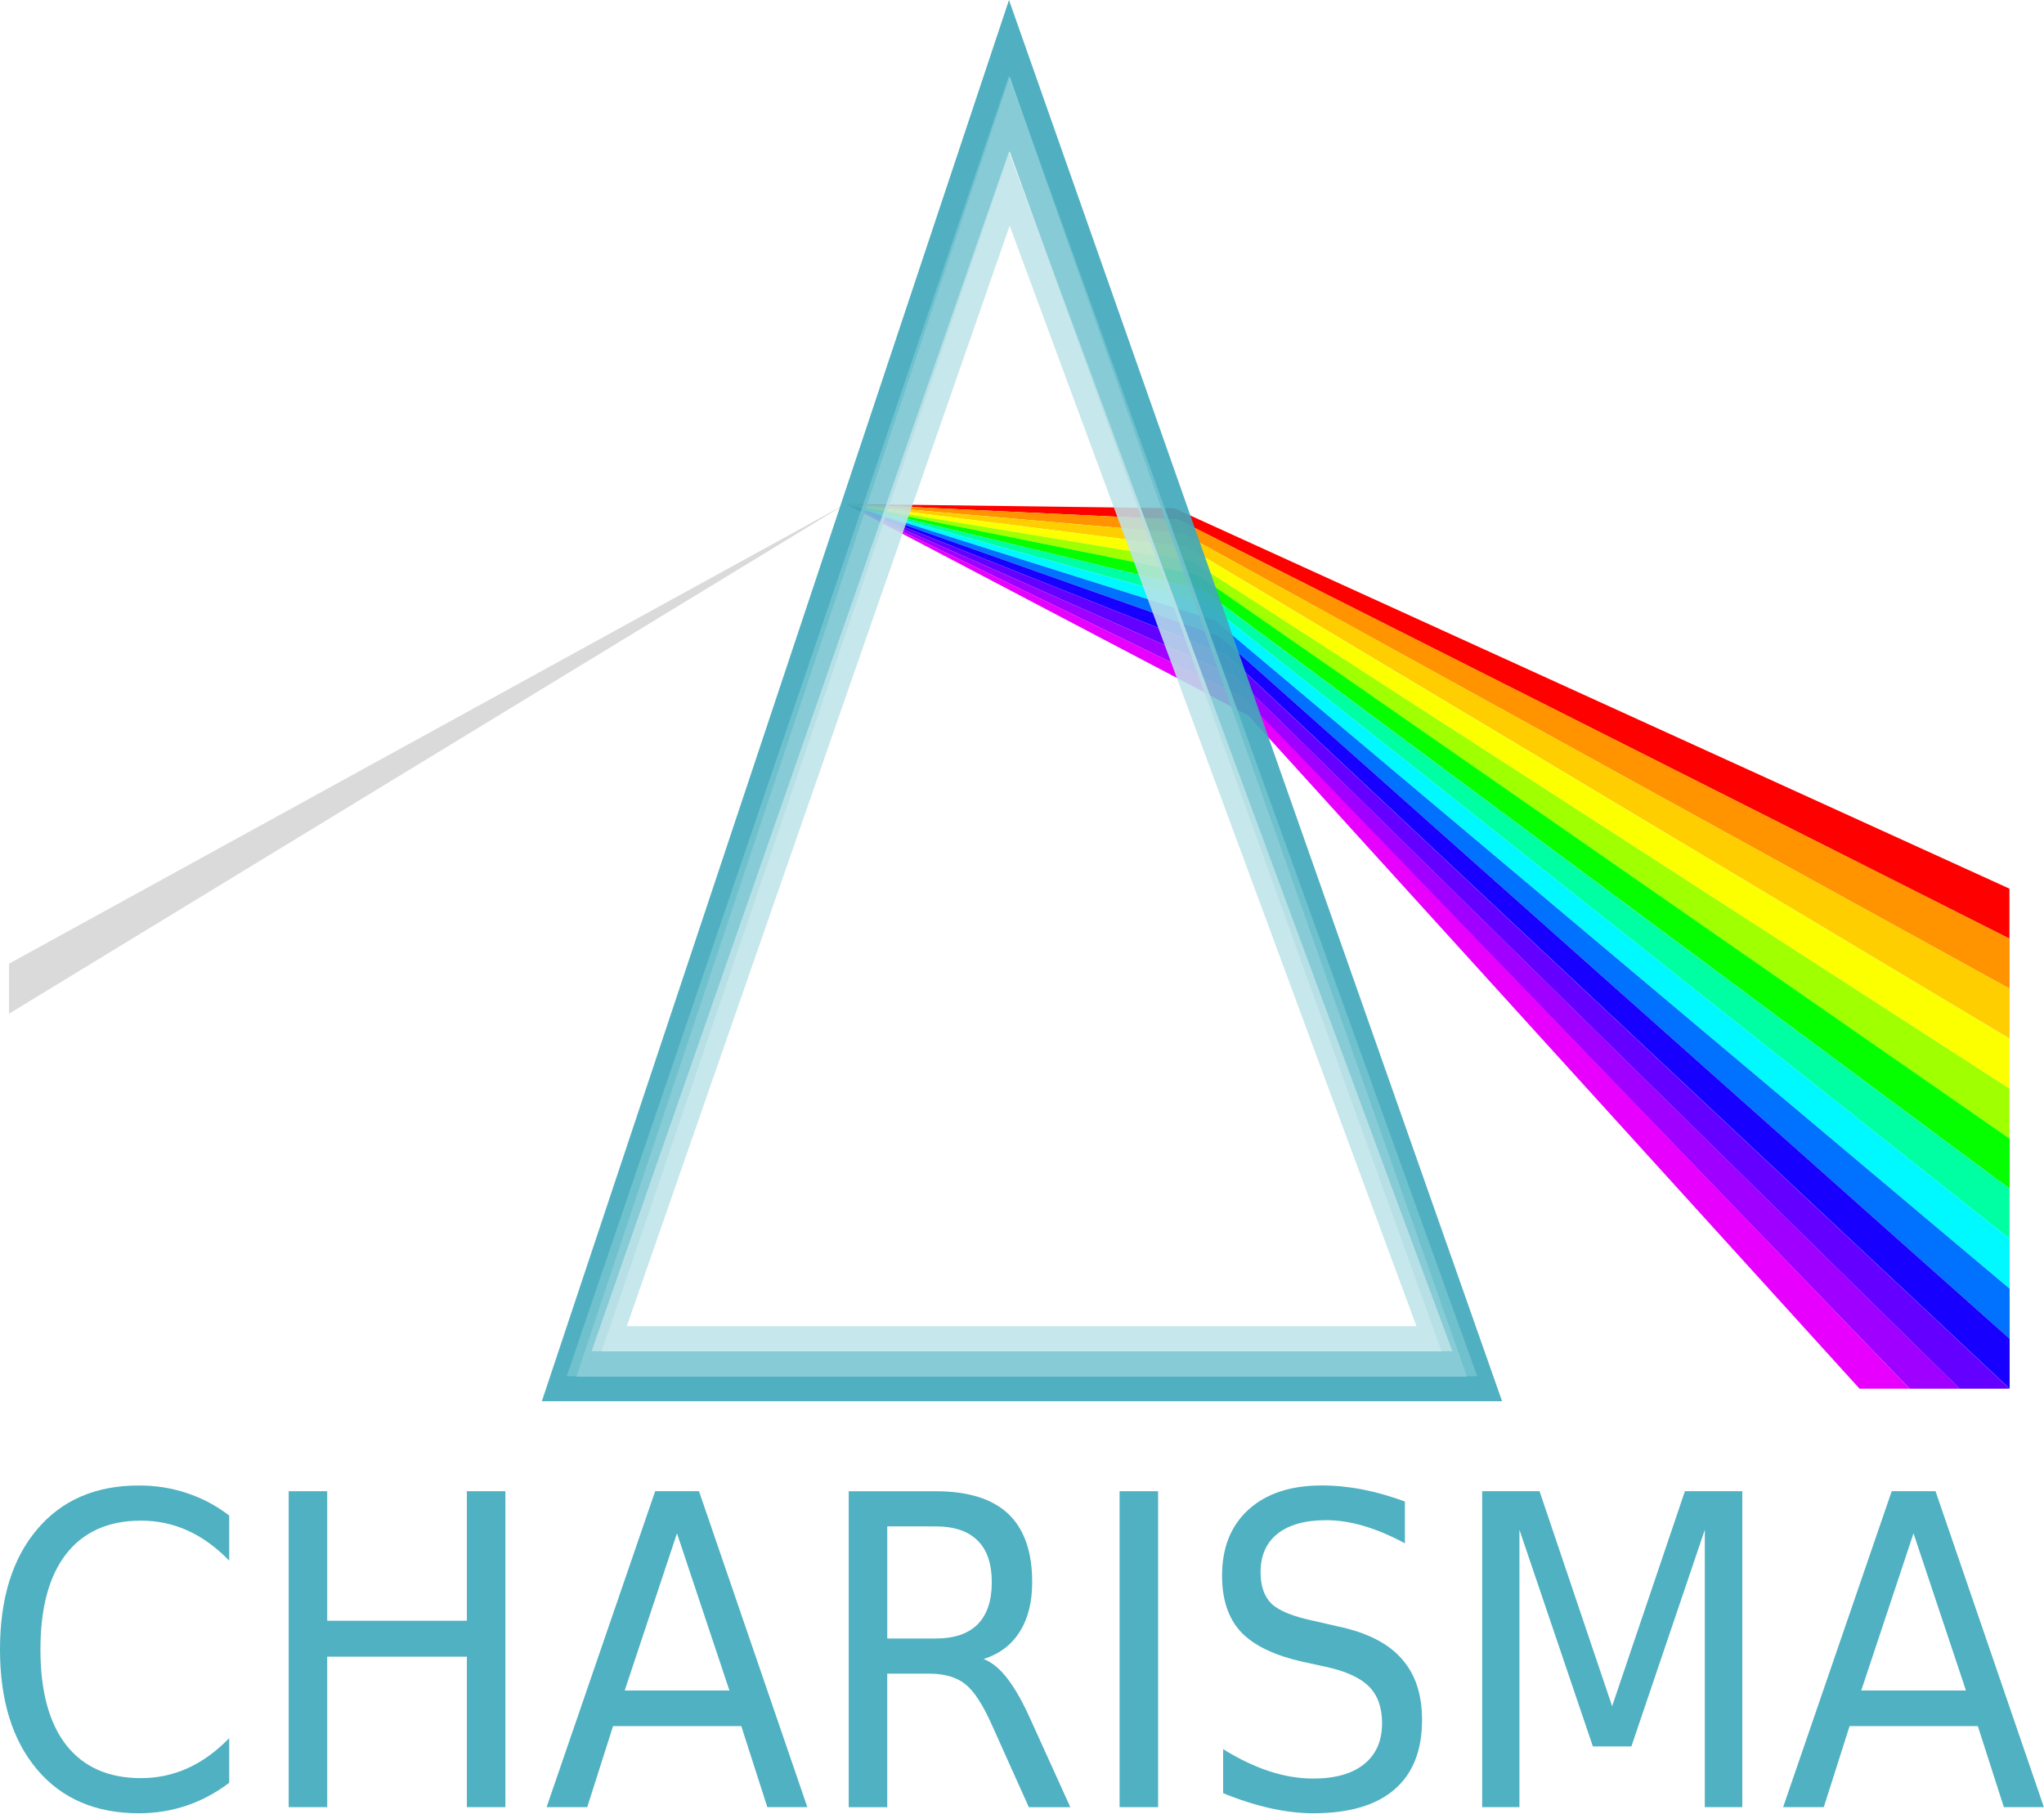
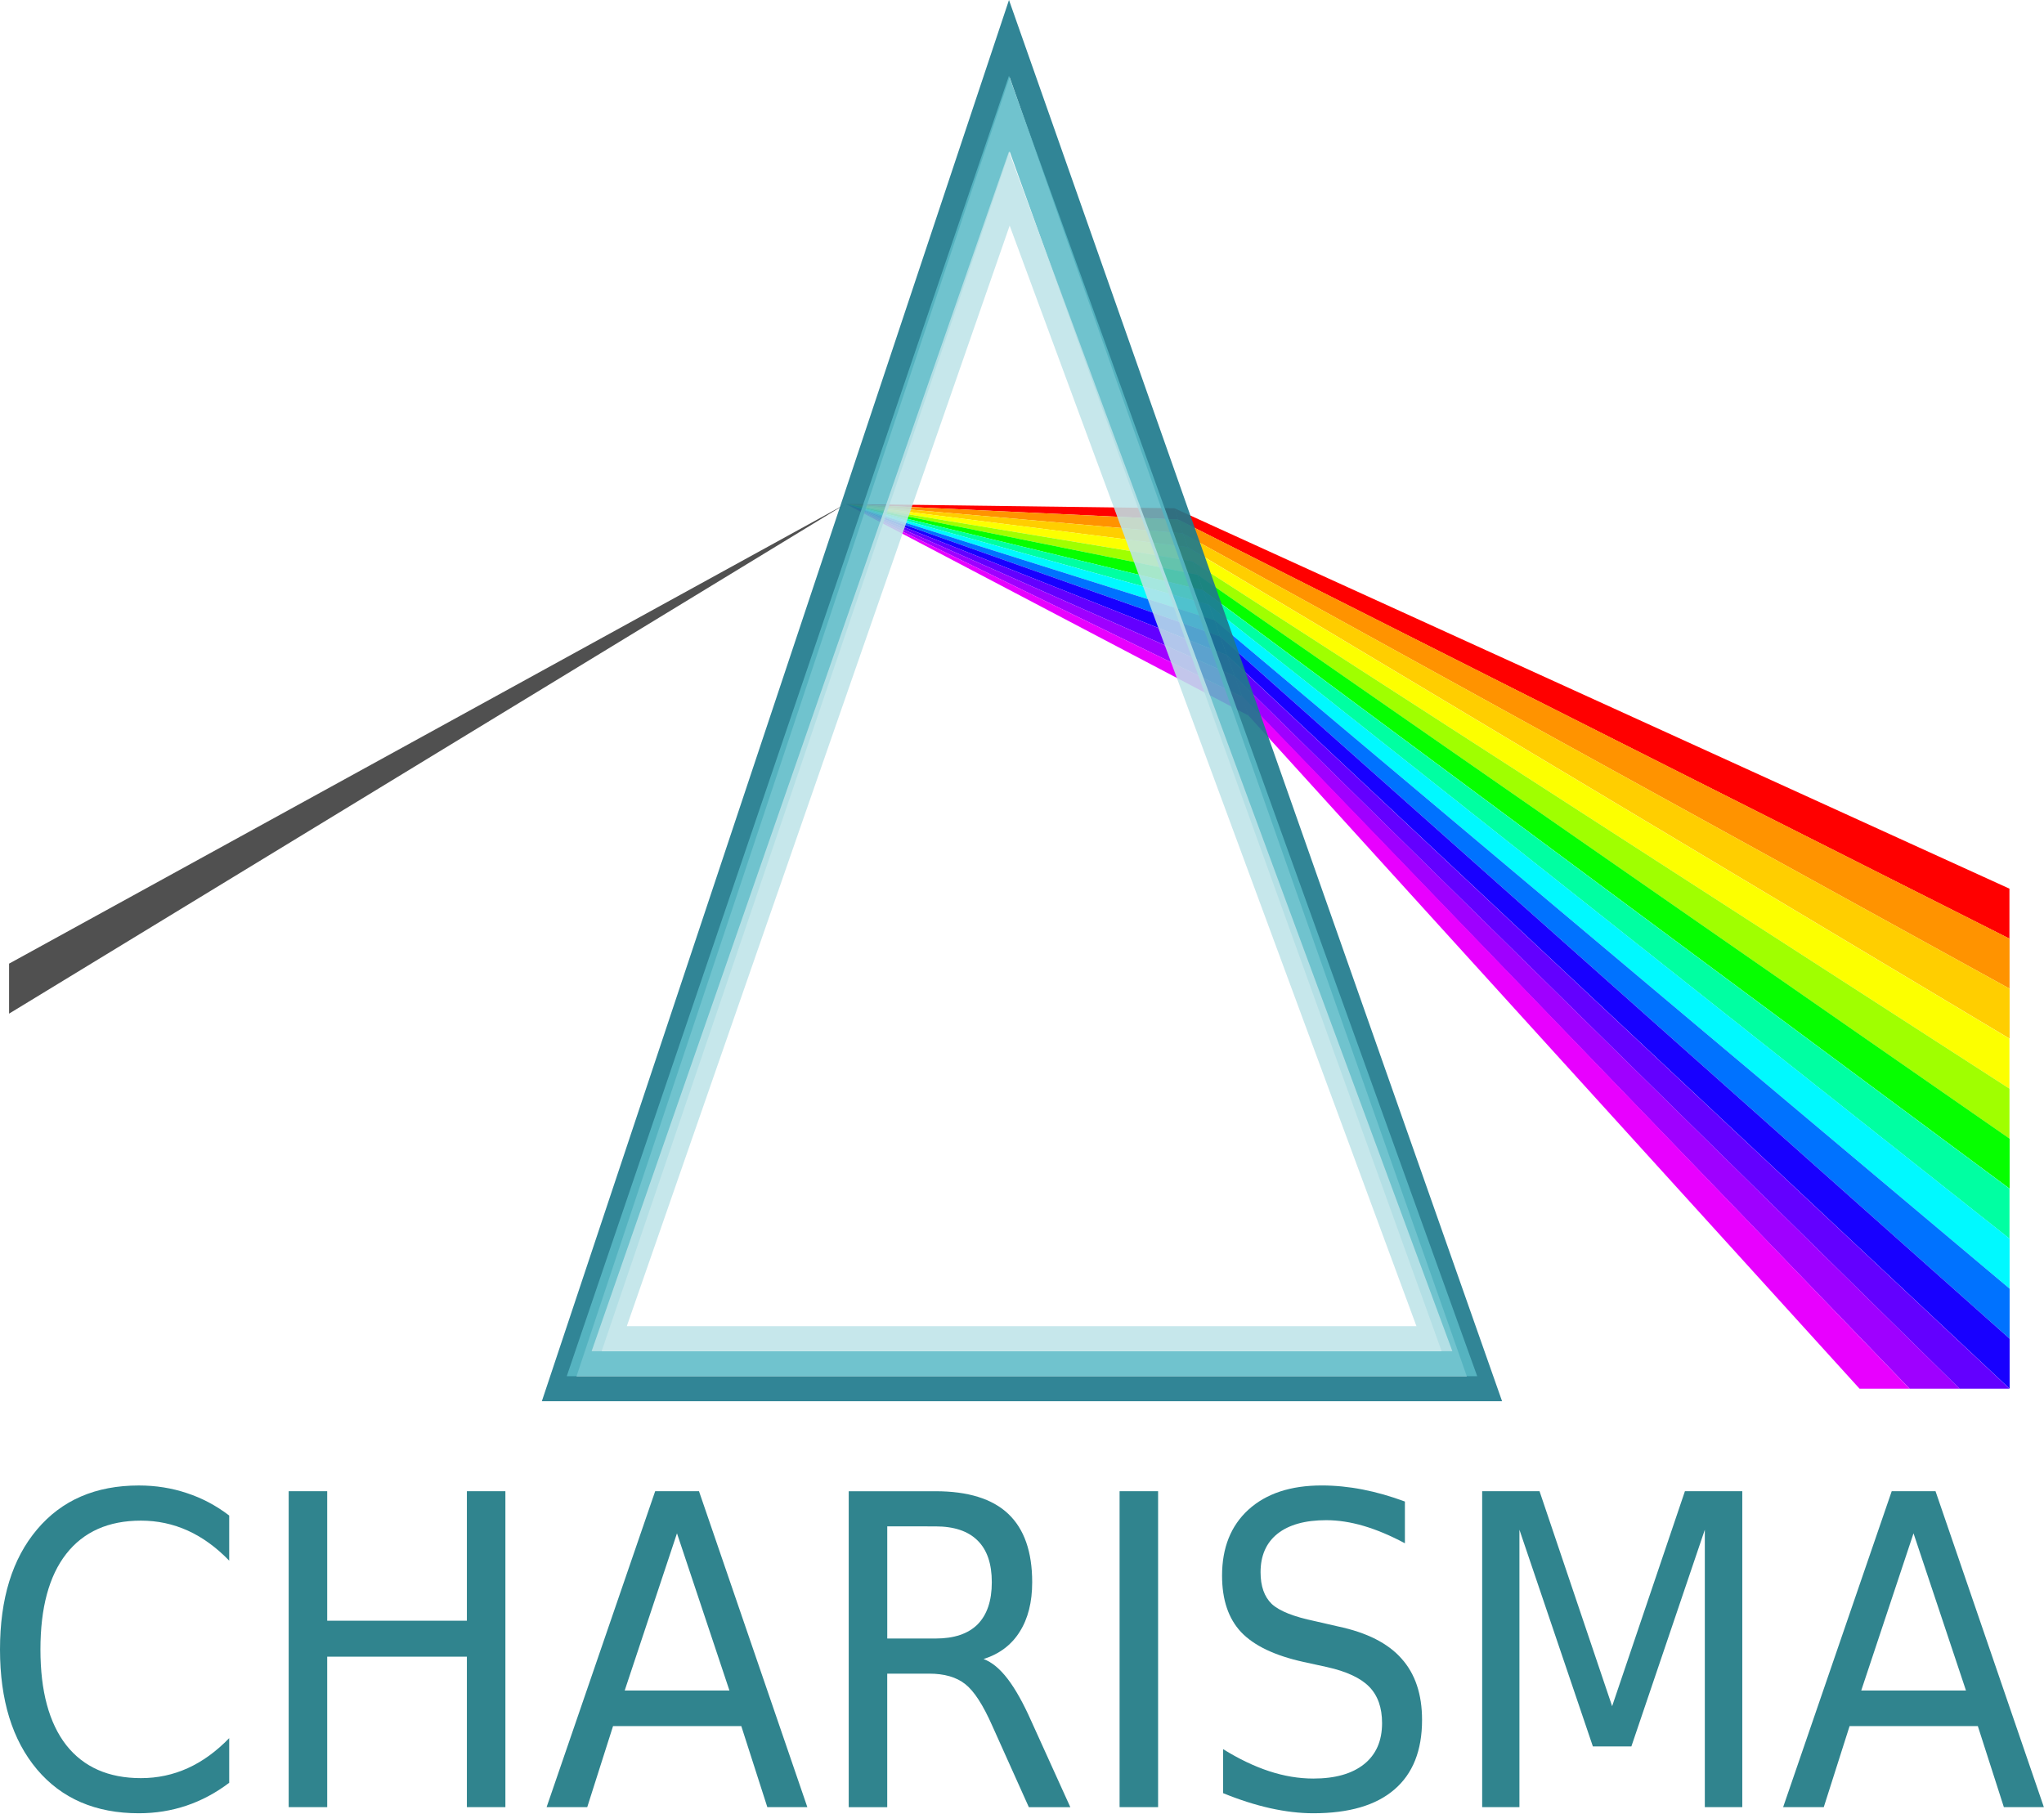
- <svg xmlns="http://www.w3.org/2000/svg" version="1.1" viewBox="0 0 81.741 72.524">
-   <g transform="translate(-74.637 -4.4572)">
-     <path transform="matrix(.86601 -.50003 .49391 .86951 0 0)" d="m43.977 74.742 38.172 0.807-39.16 0.925z" fill="#dadada" stroke-width="1.5" />
-     <path d="m108.46 24.614 13.149 0.171 0.155 0.455z" fill="#f00" />
-     <path d="m108.46 24.614 13.304 0.626 0.177 0.552z" fill="#ff9300" />
-     <path d="m108.46 24.614 13.481 1.178 0.197 0.549z" fill="#ffce00" />
-     <path d="m108.46 24.614 13.678 1.727 0.188 0.568z" fill="#fcff00" />
-     <path d="m108.46 24.614 13.866 2.295 0.204 0.538z" fill="#a0ff00" />
-     <path d="m108.46 24.614 14.07 2.832 0.215 0.618z" fill="#06ff00" />
-     <path d="m108.46 24.614 14.285 3.45 0.226 0.575z" fill="#00ffa2" />
-     <path d="m108.46 24.614 14.511 4.025 0.239 0.624z" fill="#00f9ff" />
-     <path d="m108.46 24.614 14.75 4.649 0.221 0.65z" fill="#0072ff" />
-     <path d="m108.46 24.614 14.971 5.299 0.273 0.749z" fill="#1800ff" />
-     <path d="m108.46 24.614 15.244 6.048 0.314 0.843z" fill="#6300ff" />
-     <path d="m108.46 24.614 15.558 6.891 0.297 0.825z" fill="#9f00ff" />
-     <path d="m108.46 24.614 15.854 7.715 0.251 0.747z" fill="#e800ff" />
-     <path d="m121.6 24.785 33.396 15.215v2l-33.241-16.76z" fill="#f00" />
-     <path d="m121.76 25.24 33.241 16.76v2l-33.063-18.208z" fill="#ff9300" />
-     <path d="m121.94 25.792 33.063 18.208v2l-32.866-19.659z" fill="#ffce00" />
-     <path d="m122.13 26.341 32.866 19.659v2l-32.678-21.091z" fill="#fcff00" />
-     <path d="m122.32 26.909 32.678 21.091v2l-32.474-22.553z" fill="#a0ff00" />
-     <path d="m122.53 27.447 32.474 22.553v2l-32.259-23.936z" fill="#06ff00" />
-     <path d="m122.74 28.064 32.259 23.936v2l-32.033-25.361z" fill="#00ffa2" />
-     <path d="m122.97 28.639 32.033 25.361v2l-31.794-26.737z" fill="#00f9ff" />
-     <path d="m123.21 29.263 31.794 26.737v2l-31.574-28.087z" fill="#0072ff" />
-     <path d="m123.43 29.913 31.574 28.087v2l-31.301-29.338z" fill="#1800ff" />
-     <path d="m123.7 30.662 31.301 29.338h-2l-28.987-28.495z" fill="#6300ff" />
-     <path d="m124 31.486 29.004 28.514h-2l-26.69-27.671z" fill="#9f00ff" />
-     <path d="m124.25 32.233 26.752 27.767h-2l-24.438-26.924z" fill="#e800ff" />
-     <g fill="none">
-       <path d="m97 60 18-54 19 54z" opacity=".913" stroke="#3fa8bb" />
-       <path d="m98 59 17-50 18 50z" opacity=".868" stroke="#75c3d0" />
-       <path d="m99 58 16-46 17 46z" opacity=".868" stroke="#bee3e8" />
-     </g>
-     <g fill="#3fa9bb" fill-opacity=".914" aria-label="CHARISMA">
-       <path d="m83.803 65.074v1.803q-0.779-0.804-1.659-1.202-0.88-0.398-1.87-0.398-1.947 0-2.988 1.329-1.032 1.32-1.032 3.825 0 2.497 1.032 3.825 1.041 1.32 2.988 1.32 0.99 0 1.87-0.398 0.88-0.398 1.659-1.202v1.786q-0.804 0.609-1.71 0.914-0.906 0.305-1.904 0.305-2.59 0-4.071-1.752-1.481-1.76-1.481-4.799 0-3.047 1.481-4.799 1.481-1.76 4.071-1.76 1.016 0 1.921 0.305 0.906 0.296 1.693 0.897z" />
-       <path d="m86.182 64.1h1.54v5.18h5.586v-5.18h1.54v12.636h-1.54v-6.018h-5.586v6.018h-1.54z" />
-       <path d="m101.71 65.784-2.091 6.288h4.189zm-0.872-1.684h1.752l4.333 12.636h-1.6l-1.041-3.241h-5.129l-1.032 3.241h-1.625z" />
-       <path d="m113.97 70.812q0.499 0.186 0.965 0.796 0.465 0.609 0.939 1.676l1.566 3.453h-1.659l-1.456-3.241q-0.559-1.27-1.092-1.684-0.525-0.415-1.439-0.415h-1.676v5.34h-1.54v-12.636h3.47q1.955 0 2.911 0.906 0.956 0.906 0.956 2.734 0 1.193-0.499 1.98-0.491 0.787-1.447 1.092zm-3.851-5.306v4.486h1.93q1.117 0 1.684-0.567 0.567-0.576 0.567-1.684 0-1.109-0.567-1.667-0.567-0.567-1.684-0.567z" />
-       <path d="m119.41 64.1h1.54v12.636h-1.54z" />
-       <path d="m130.82 64.515v1.667q-0.872-0.465-1.65-0.694-0.779-0.229-1.498-0.229-1.261 0-1.947 0.542-0.677 0.542-0.677 1.54 0 0.838 0.449 1.27 0.457 0.423 1.726 0.686l0.923 0.212q1.726 0.364 2.539 1.286 0.821 0.914 0.821 2.454 0 1.837-1.109 2.784-1.1 0.948-3.241 0.948-0.812 0-1.726-0.203-0.906-0.203-1.879-0.601v-1.76q0.939 0.584 1.837 0.88t1.769 0.296q1.312 0 2.031-0.576 0.719-0.576 0.719-1.642 0-0.931-0.516-1.456-0.516-0.525-1.693-0.787l-0.931-0.203q-1.726-0.381-2.497-1.193-0.762-0.812-0.762-2.26 0-1.676 1.058-2.641 1.066-0.965 2.928-0.965 0.804 0 1.633 0.161 0.829 0.161 1.693 0.482z" />
-       <path d="m133.91 64.1h2.294l2.903 8.599 2.911-8.599h2.294v12.636h-1.498v-11.095l-2.937 8.666h-1.54l-2.937-8.666v11.095h-1.49z" />
-       <path d="m151.16 65.784-2.091 6.288h4.189zm-0.872-1.684h1.752l4.333 12.636h-1.6l-1.041-3.241h-5.129l-1.032 3.241h-1.625z" />
-     </g>
+ <svg xmlns="http://www.w3.org/2000/svg" version="1.1" viewBox="0 0 81.741 72.524" xml:space="preserve">
+   <path d="m0.363 38.542 33.456-18.386-33.456 20.386z" fill="#505050" stroke-width="1.5" />
+   <path d="m33.823 20.157 13.149 0.171 0.155 0.455z" fill="#f00" />
+   <path d="m33.823 20.157 13.304 0.626 0.177 0.552z" fill="#ff9300" />
+   <path d="m33.823 20.157 13.481 1.178 0.197 0.549z" fill="#ffce00" />
+   <path d="m33.823 20.157 13.678 1.727 0.188 0.568z" fill="#fcff00" />
+   <path d="m33.823 20.157 13.866 2.295 0.204 0.538z" fill="#a0ff00" />
+   <path d="m33.823 20.157 14.07 2.832 0.215 0.618z" fill="#06ff00" />
+   <path d="m33.823 20.157 14.285 3.45 0.226 0.575z" fill="#00ffa2" />
+   <path d="m33.823 20.157 14.511 4.025 0.239 0.624z" fill="#00f9ff" />
+   <path d="m33.823 20.157 14.75 4.649 0.221 0.65z" fill="#0072ff" />
+   <path d="m33.823 20.157 14.971 5.299 0.273 0.749z" fill="#1800ff" />
+   <path d="m33.823 20.157 15.244 6.048 0.314 0.843z" fill="#6300ff" />
+   <path d="m33.823 20.157 15.558 6.891 0.297 0.825z" fill="#9f00ff" />
+   <path d="m33.823 20.157 15.854 7.715 0.251 0.747z" fill="#e800ff" />
+   <path d="m46.963 20.328 33.396 15.215v2l-33.241-16.76z" fill="#f00" />
+   <path d="m47.123 20.783 33.241 16.76v2l-33.063-18.208z" fill="#ff9300" />
+   <path d="m47.303 21.335 33.063 18.208v2l-32.866-19.659z" fill="#ffce00" />
+   <path d="m47.493 21.884 32.866 19.659v2l-32.678-21.091z" fill="#fcff00" />
+   <path d="m47.683 22.452 32.678 21.091v2l-32.474-22.553z" fill="#a0ff00" />
+   <path d="m47.893 22.99 32.474 22.553v2l-32.259-23.936z" fill="#06ff00" />
+   <path d="m48.103 23.607 32.259 23.936v2l-32.033-25.361z" fill="#00ffa2" />
+   <path d="m48.333 24.182 32.033 25.361v2l-31.794-26.737z" fill="#00f9ff" />
+   <path d="m48.573 24.806 31.794 26.737v2l-31.574-28.087z" fill="#0072ff" />
+   <path d="m48.793 25.456 31.574 28.087v2l-31.301-29.338z" fill="#1800ff" />
+   <path d="m49.063 26.205 31.301 29.338h-2l-28.987-28.495z" fill="#6300ff" />
+   <path d="m49.363 27.029 29.004 28.514h-2l-26.69-27.671z" fill="#9f00ff" />
+   <path d="m49.613 27.776 26.752 27.767h-2l-24.438-26.924z" fill="#e800ff" />
+   <g fill="none">
+     <path d="m22.363 55.543 18-54 19 54z" opacity=".913" stroke="#1e798c" />
+     <path d="m23.363 54.543 17-50 18 50z" opacity=".868" stroke="#5bbac7" />
+     <path d="m24.363 53.543 16-46 17 46z" opacity=".868" stroke="#bee3e8" />
+   </g>
+   <g transform="translate(-74.637,-4.4572)" fill="#30848e" aria-label="CHARISMA">
+     <path d="m83.803 65.074v1.803q-0.779-0.804-1.659-1.202-0.88-0.398-1.87-0.398-1.947 0-2.988 1.329-1.032 1.32-1.032 3.825 0 2.497 1.032 3.825 1.041 1.32 2.988 1.32 0.99 0 1.87-0.398 0.88-0.398 1.659-1.202v1.786q-0.804 0.609-1.71 0.914t-1.904 0.305q-2.59 0-4.071-1.752-1.481-1.76-1.481-4.799 0-3.047 1.481-4.799 1.481-1.76 4.071-1.76 1.016 0 1.921 0.305 0.906 0.296 1.693 0.897z" />
+     <path d="m86.182 64.1h1.54v5.18h5.586v-5.18h1.54v12.636h-1.54v-6.018h-5.586v6.018h-1.54z" />
+     <path d="m101.71 65.784-2.091 6.288h4.189zm-0.872-1.684h1.752l4.333 12.636h-1.6l-1.041-3.241h-5.129l-1.032 3.241h-1.625z" />
+     <path d="m113.97 70.812q0.499 0.186 0.965 0.796 0.465 0.609 0.939 1.676l1.566 3.453h-1.659l-1.456-3.241q-0.559-1.27-1.092-1.684-0.525-0.415-1.439-0.415h-1.676v5.34h-1.54v-12.636h3.47q1.955 0 2.911 0.906 0.956 0.906 0.956 2.734 0 1.193-0.499 1.98-0.491 0.787-1.447 1.092zm-3.851-5.306v4.486h1.93q1.117 0 1.684-0.567 0.567-0.576 0.567-1.684 0-1.109-0.567-1.667-0.567-0.567-1.684-0.567z" />
+     <path d="m119.41 64.1h1.54v12.636h-1.54z" />
+     <path d="m130.82 64.515v1.667q-0.872-0.465-1.65-0.694-0.779-0.229-1.498-0.229-1.261 0-1.947 0.542-0.677 0.542-0.677 1.54 0 0.838 0.449 1.27 0.457 0.423 1.726 0.686l0.923 0.212q1.726 0.364 2.539 1.286 0.821 0.914 0.821 2.454 0 1.837-1.109 2.784-1.1 0.948-3.241 0.948-0.812 0-1.726-0.203-0.906-0.203-1.879-0.601v-1.76q0.939 0.584 1.837 0.88t1.769 0.296q1.312 0 2.031-0.576 0.719-0.576 0.719-1.642 0-0.931-0.516-1.456-0.516-0.525-1.693-0.787l-0.931-0.203q-1.726-0.381-2.497-1.193-0.762-0.812-0.762-2.26 0-1.676 1.058-2.641 1.066-0.965 2.928-0.965 0.804 0 1.633 0.161 0.829 0.161 1.693 0.482z" />
+     <path d="m133.91 64.1h2.294l2.903 8.599 2.911-8.599h2.294v12.636h-1.498v-11.095l-2.937 8.666h-1.54l-2.937-8.666v11.095h-1.49z" />
+     <path d="m151.16 65.784-2.091 6.288h4.189zm-0.872-1.684h1.752l4.333 12.636h-1.6l-1.041-3.241h-5.129l-1.032 3.241h-1.625z" />
  </g>
</svg>
